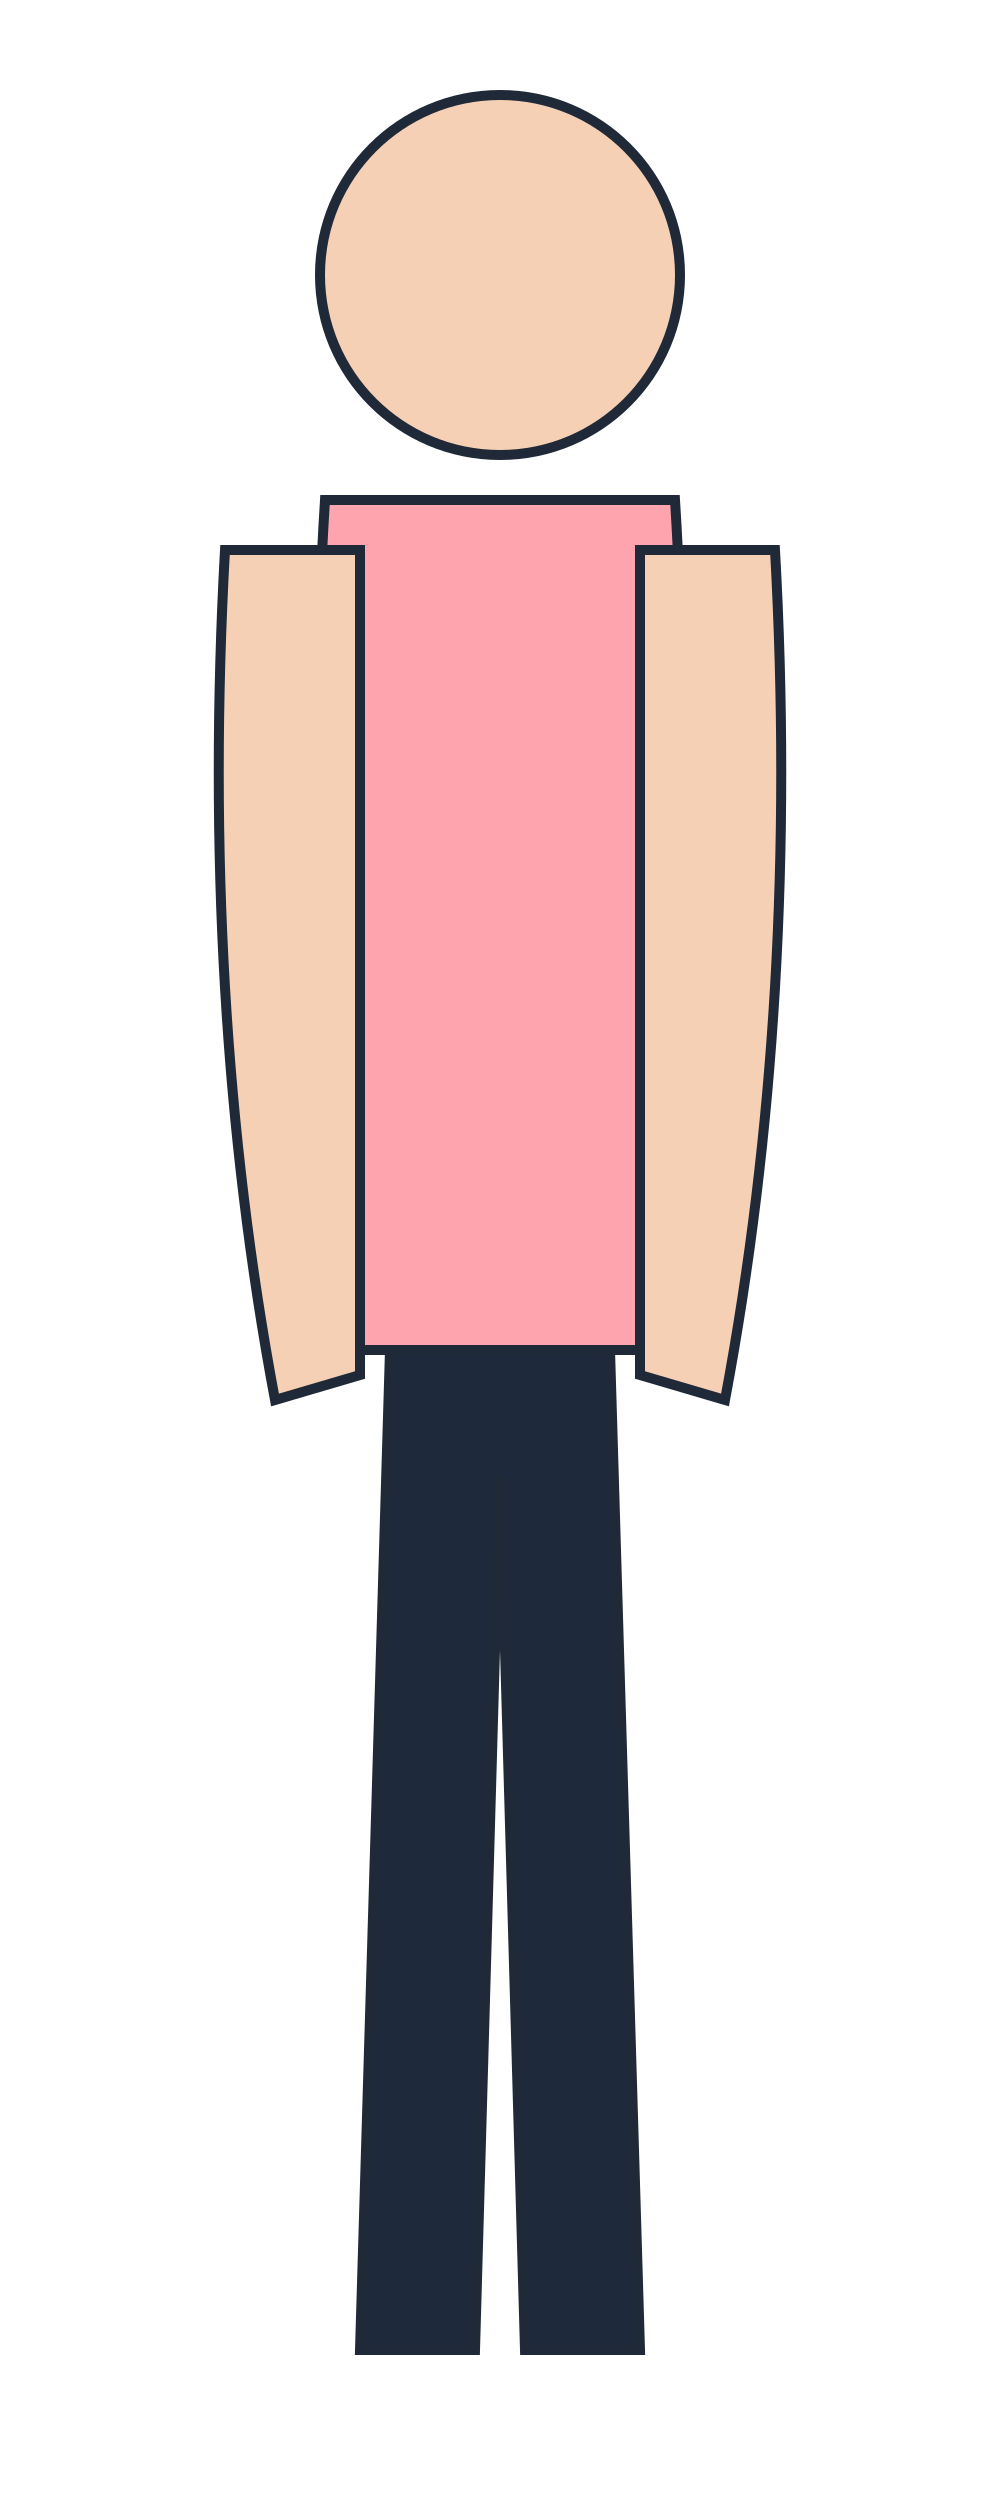
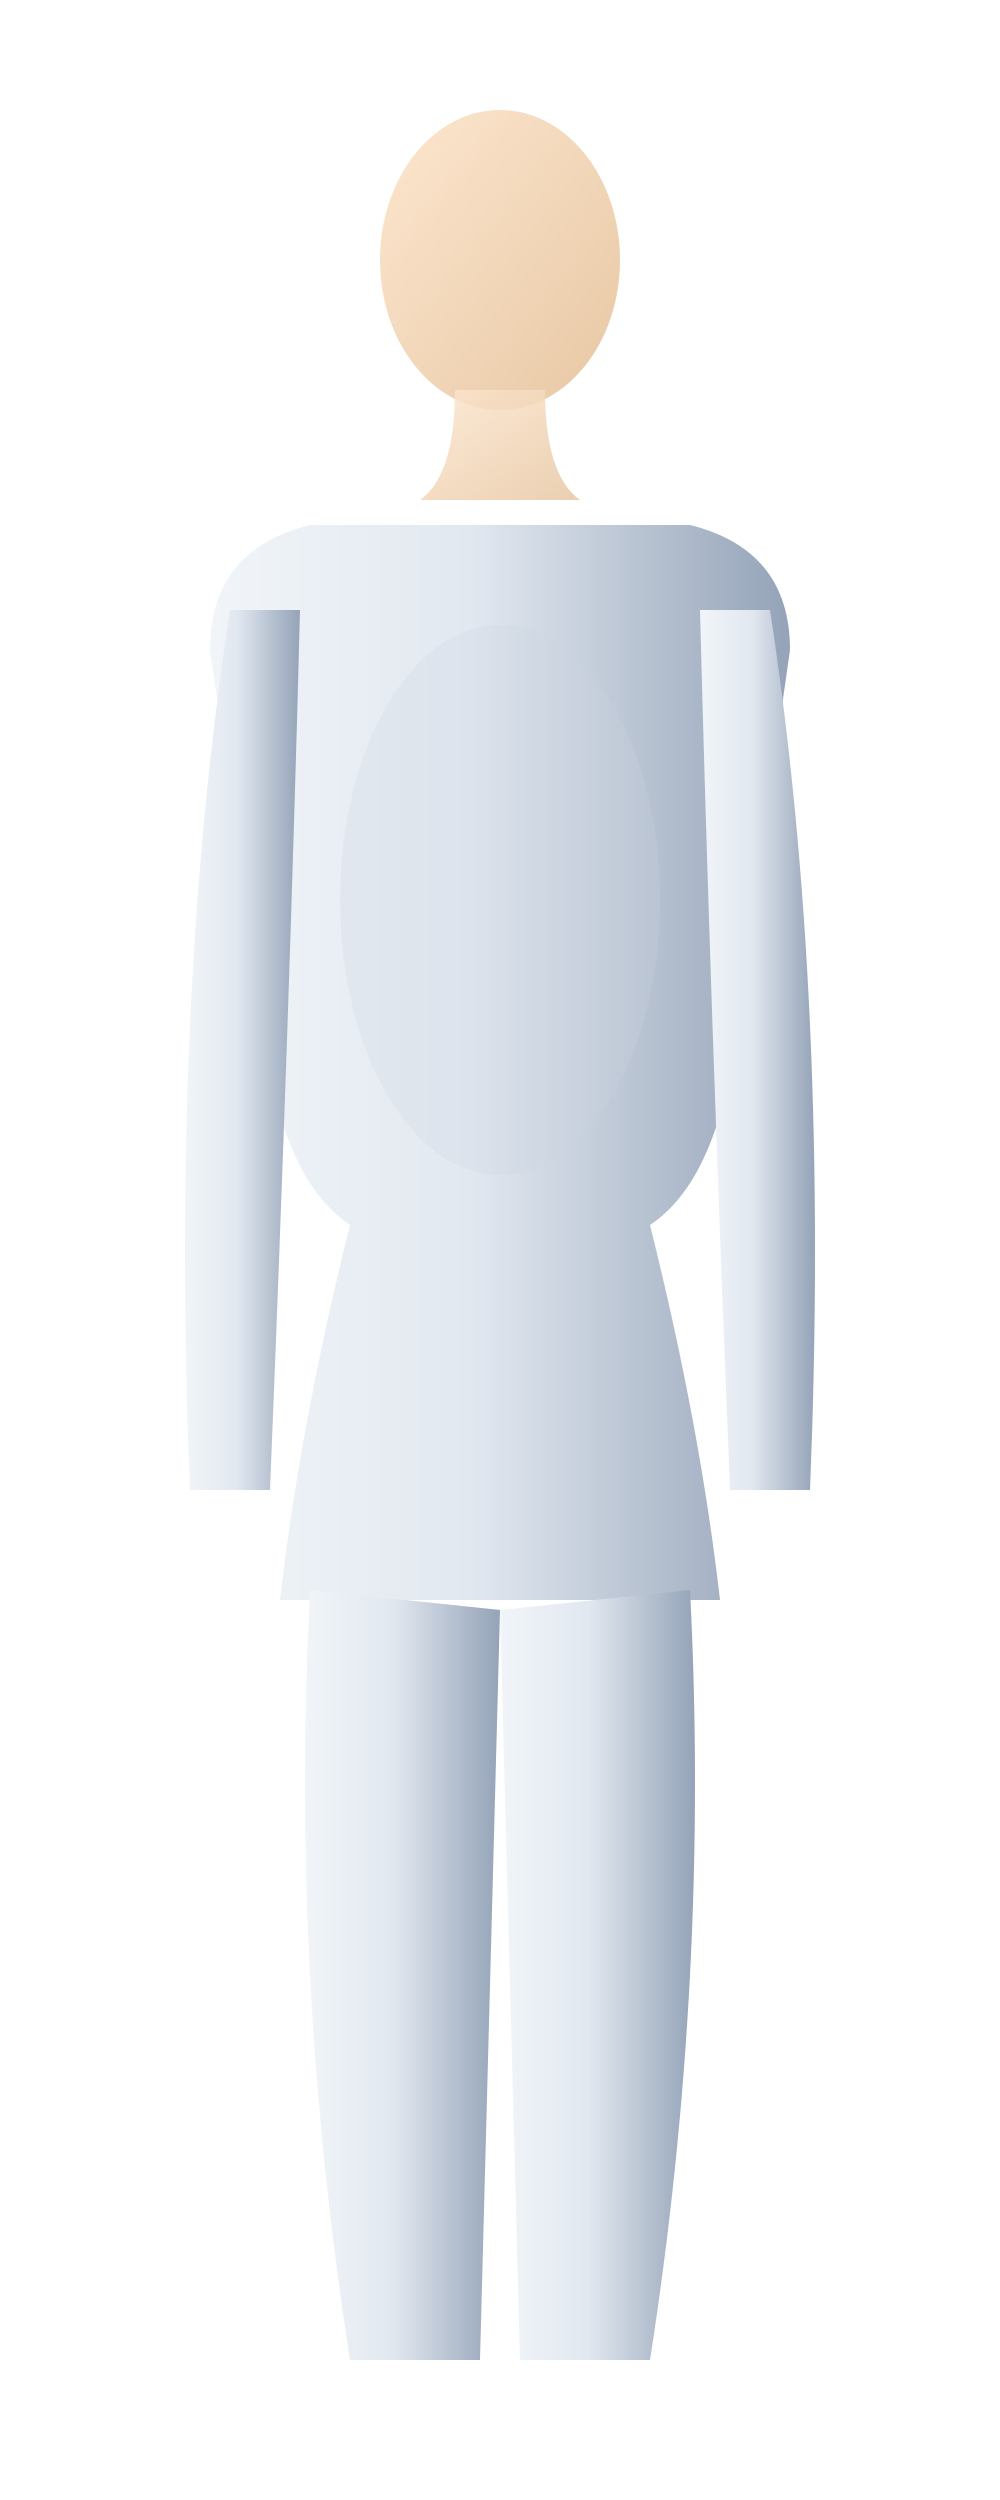
<svg xmlns="http://www.w3.org/2000/svg" viewBox="0 0 200 500" width="200" height="500">
-   <g fill="#f5d0b5" stroke="#1f2937" stroke-width="2">
-     <circle cx="100" cy="55" r="36" />
-     <path d="M65 100 Q60 180 70 270 L130 270 Q140 180 135 100 Z" fill="#fda4af" />
-     <path d="M45 110 Q40 200 55 280 L72 275 L72 110 Z" />
-     <path d="M155 110 Q160 200 145 280 L128 275 L128 110 Z" />
-     <path d="M78 270 L72 470 L95 470 L100 295 L105 470 L128 470 L122 270 Z" fill="#1e293b" />
-   </g>
+   <defs>
+     <linearGradient id="bodyF" x1="0" y1="0" x2="1" y2="0">
+       <stop offset="0" stop-color="#f1f5f9" />
+       <stop offset="0.45" stop-color="#e2e8f0" />
+       <stop offset="1" stop-color="#94a3b8" />
+     </linearGradient>
+     <linearGradient id="headF" x1="0" y1="0" x2="1" y2="1">
+       <stop offset="0" stop-color="#fde7d0" />
+       <stop offset="1" stop-color="#e7c7a3" />
+     </linearGradient>
+   </defs>
+   <ellipse cx="100" cy="52" rx="24" ry="30" fill="url(#headF)" />
+   <path d="M91 78 Q91 95 84 100 L116 100 Q109 95 109 78 Z" fill="url(#headF)" opacity="0.85" />
+   <path d="M62 105            Q42 110 42 130            L52 200            Q55 235 70 245            Q60 285 56 320            L144 320            Q140 285 130 245            Q145 235 148 200            L158 130            Q158 110 138 105 Z" fill="url(#bodyF)" />
+   <path d="M46 122 Q34 200 38 298 L54 298 Q58 200 60 122 Z" fill="url(#bodyF)" />
+   <path d="M154 122 Q166 200 162 298 L146 298 Q142 200 140 122 Z" fill="url(#bodyF)" />
+   <path d="M62 318 Q58 395 70 472 L96 472 L100 322 Z" fill="url(#bodyF)" />
+   <path d="M138 318 Q142 395 130 472 L104 472 L100 322 Z" fill="url(#bodyF)" />
+   <ellipse cx="100" cy="180" rx="32" ry="55" fill="#cbd5e1" opacity="0.25" />
</svg>
